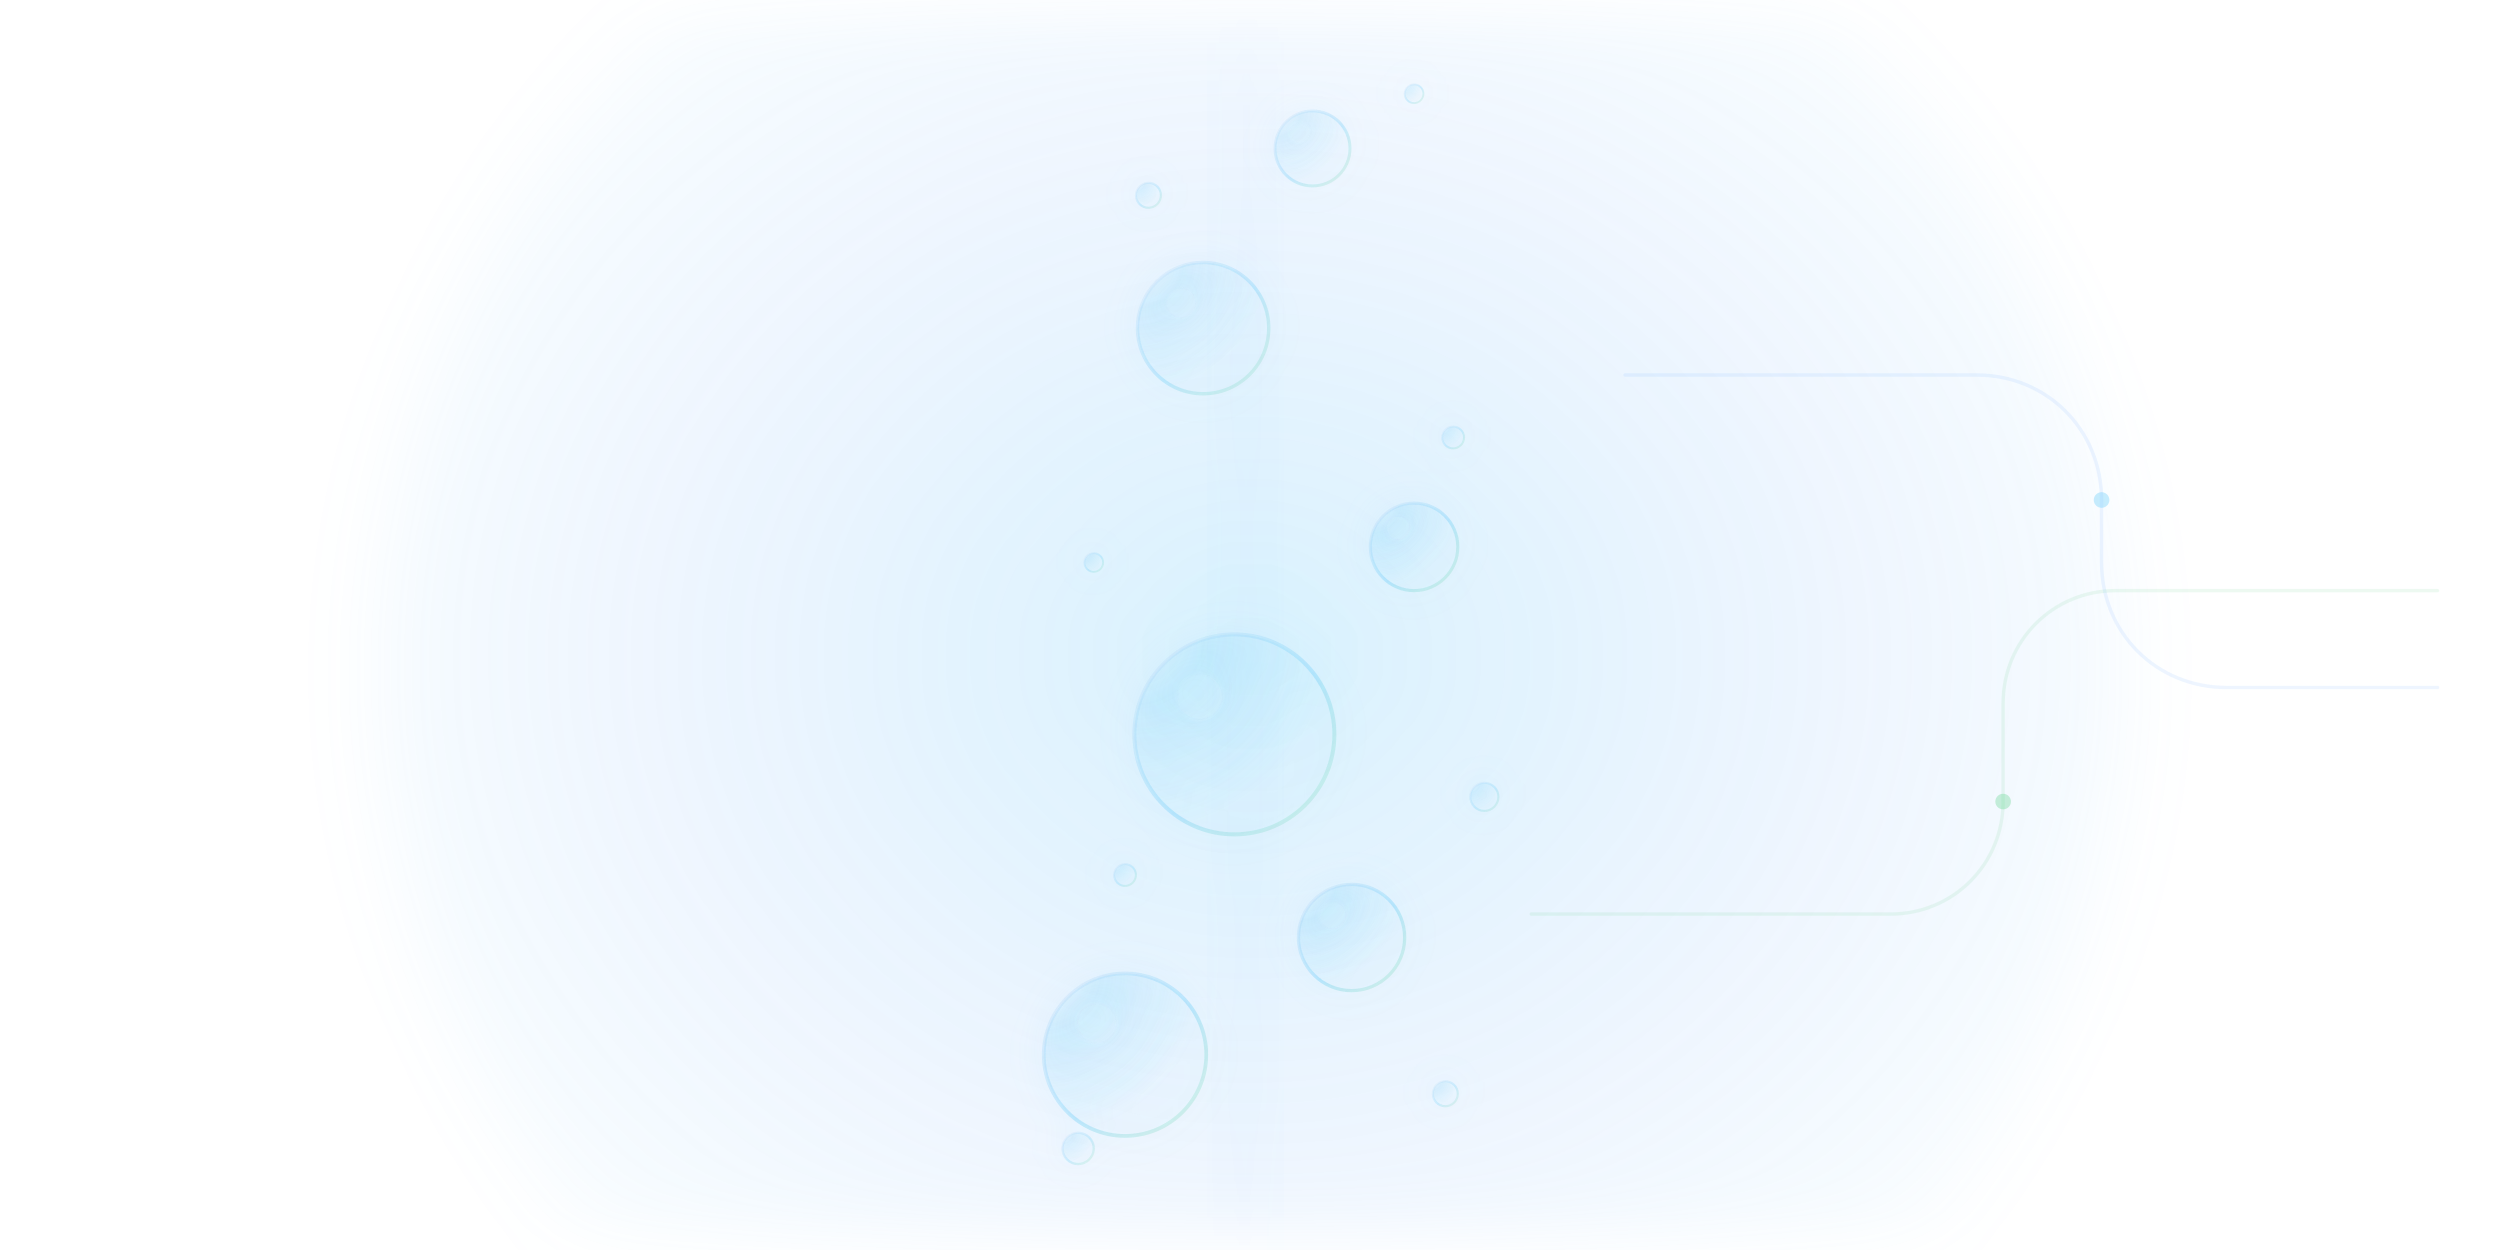
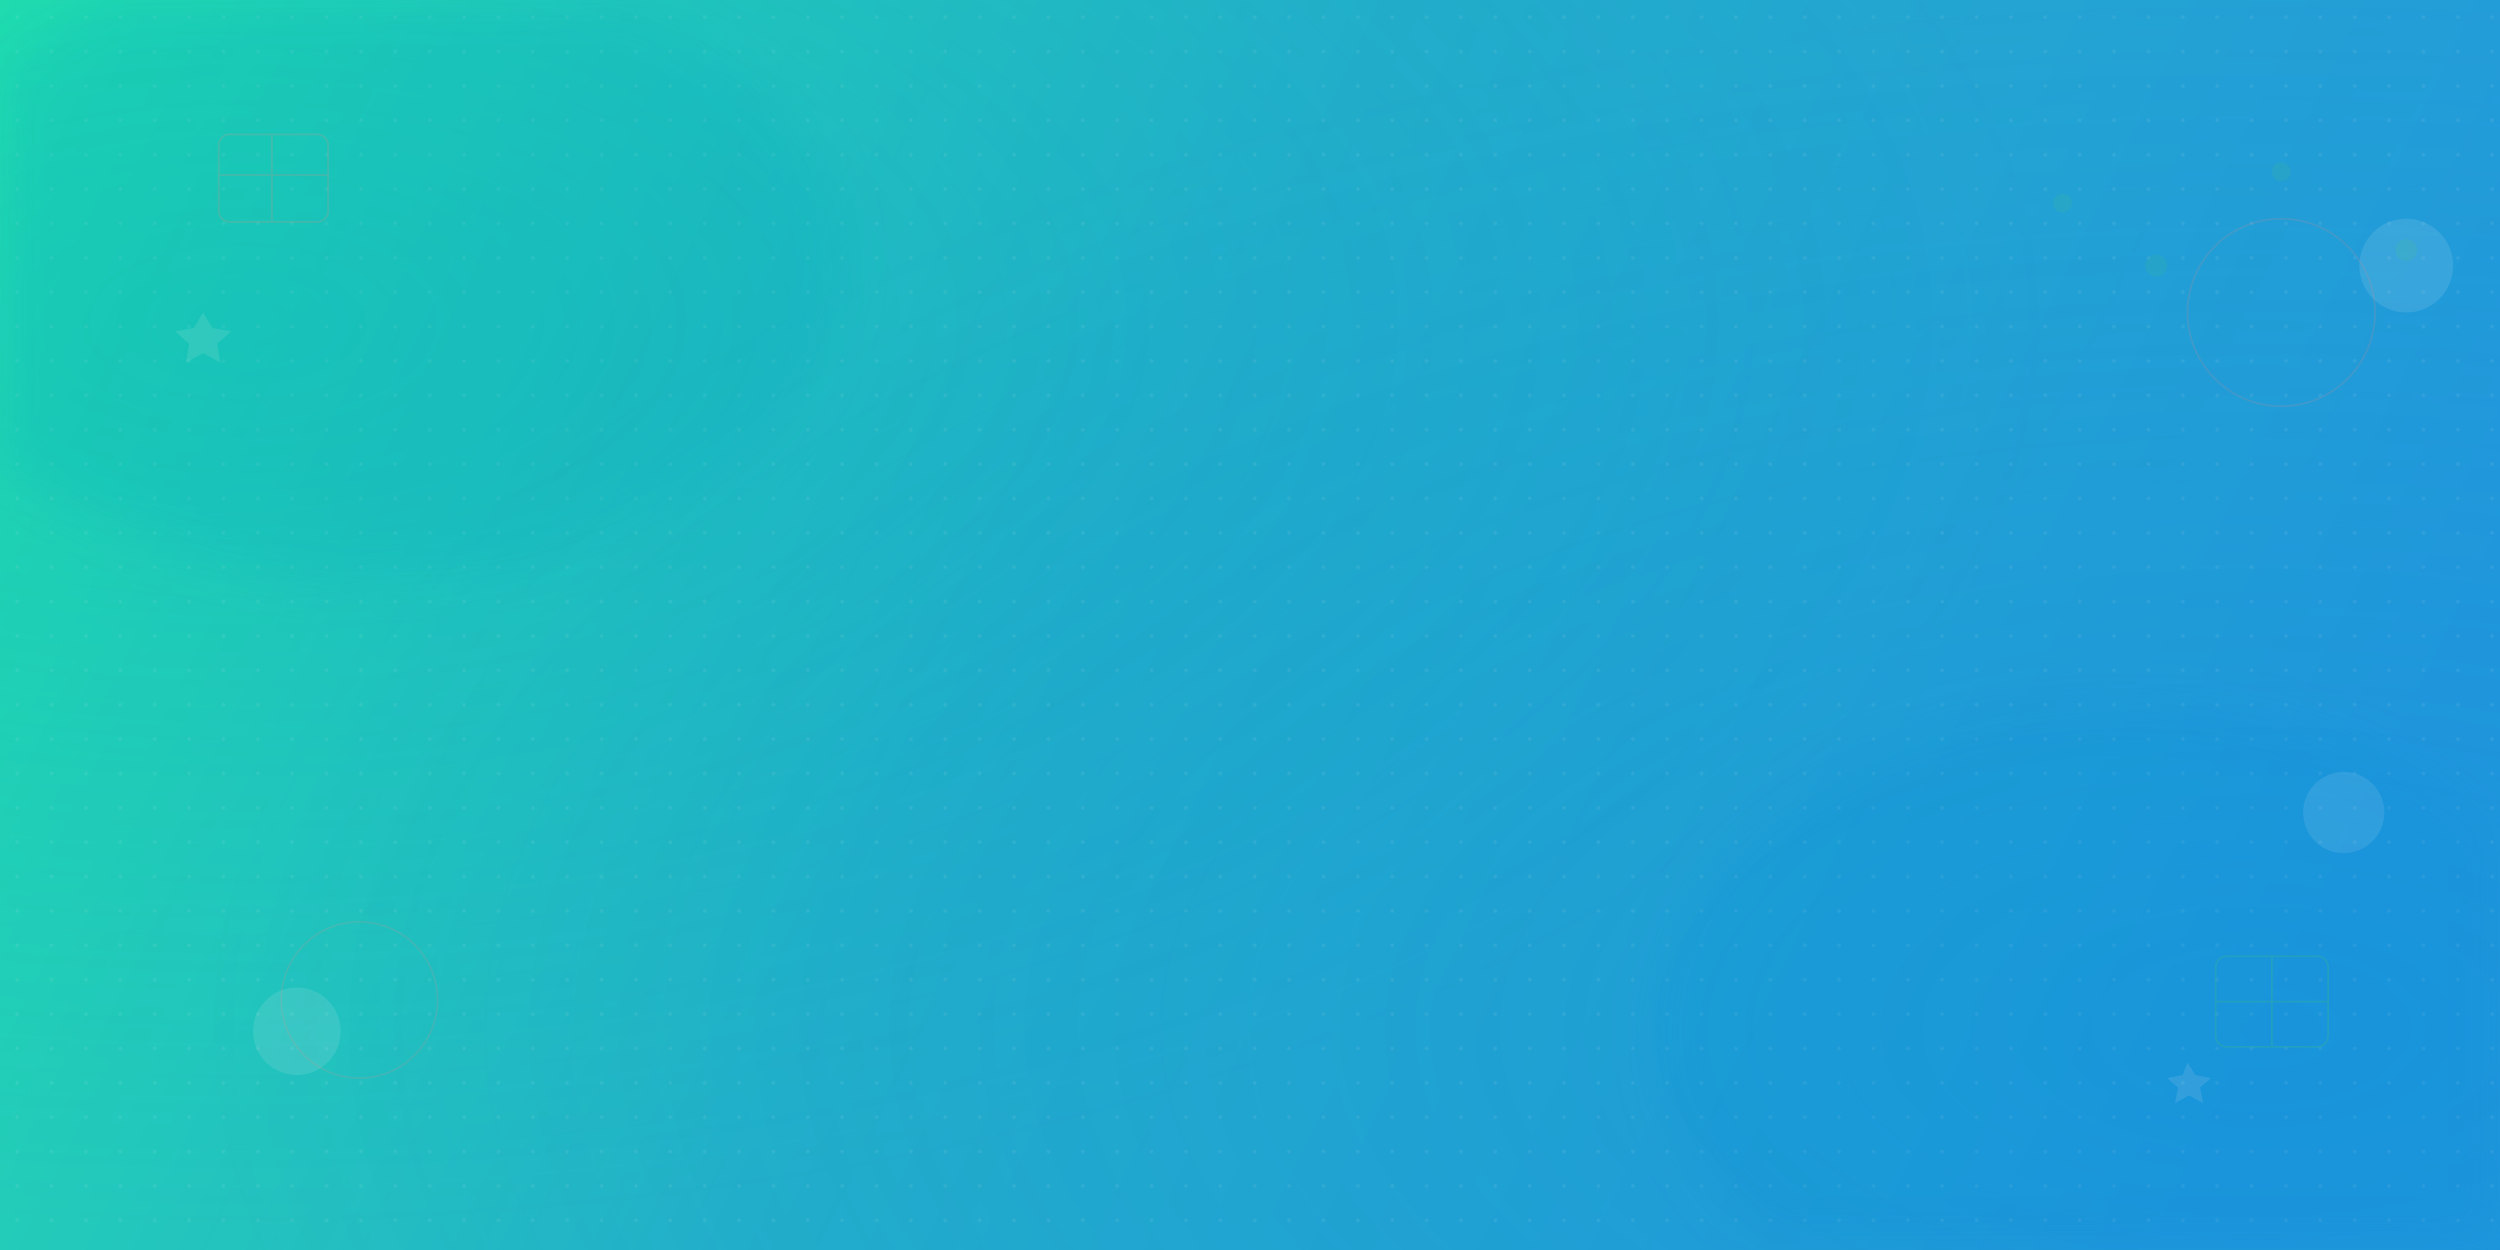
- <svg xmlns="http://www.w3.org/2000/svg" width="1600" height="800" viewBox="0 0 1600 800" preserveAspectRatio="xMidYMid slice" fill="none" role="img" aria-label="Transparent parallax background with bubbles rising in the middle">
+ <svg xmlns="http://www.w3.org/2000/svg" width="1600" height="800" viewBox="0 0 1600 800" preserveAspectRatio="xMidYMid slice" fill="none" role="img" aria-label="Translucent festive light parallax background with soft stars framing content">
  <defs>
-     <radialGradient id="washBlue" cx="0" cy="0" r="1" gradientUnits="userSpaceOnUse" gradientTransform="translate(980 300) scale(980 620)">
-       <stop offset="0" stop-color="#1D4ED8" stop-opacity="0.18" />
-       <stop offset="0.6" stop-color="#1E3A8A" stop-opacity="0.12" />
-       <stop offset="1" stop-color="#1D4ED8" stop-opacity="0" />
+     <linearGradient id="bg" x1="0%" y1="0%" x2="100%" y2="0%" gradientUnits="userSpaceOnUse" gradientTransform="rotate(26 0.5 0.5)">
+       <stop offset="0%" stop-color="#00DE9F" />
+       <stop offset="50%" stop-color="#00A1C2" />
+       <stop offset="100%" stop-color="#0088D6" />
+     </linearGradient>
+     <radialGradient id="glowL" cx="0.1" cy="0.26" r="0.72">
+       <stop offset="0%" stop-color="#00A1C2" stop-opacity="0.2" />
+       <stop offset="100%" stop-color="#00A1C2" stop-opacity="0" />
    </radialGradient>
-     <radialGradient id="washGreen" cx="0" cy="0" r="1" gradientUnits="userSpaceOnUse" gradientTransform="translate(1180 760) rotate(-10) scale(900 520)">
-       <stop offset="0" stop-color="#22C55E" stop-opacity="0.10" />
-       <stop offset="0.7" stop-color="#22C55E" stop-opacity="0.05" />
-       <stop offset="1" stop-color="#22C55E" stop-opacity="0" />
+     <radialGradient id="glowR" cx="0.9" cy="0.82" r="0.82">
+       <stop offset="0%" stop-color="#0088D6" stop-opacity="0.18" />
+       <stop offset="100%" stop-color="#0088D6" stop-opacity="0" />
    </radialGradient>
-     <radialGradient id="columnGlow" cx="0" cy="0" r="1" gradientUnits="userSpaceOnUse" gradientTransform="translate(800 420) scale(720 620)">
-       <stop offset="0" stop-color="#38BDF8" stop-opacity="0.20" />
-       <stop offset="0.55" stop-color="#60A5FA" stop-opacity="0.10" />
-       <stop offset="1" stop-color="#38BDF8" stop-opacity="0" />
-     </radialGradient>
-     <radialGradient id="bubbleFill" cx="0" cy="0" r="1" gradientUnits="objectBoundingBox">
-       <stop offset="0" stop-color="#F8FAFC" stop-opacity="0.20" />
-       <stop offset="0.35" stop-color="#38BDF8" stop-opacity="0.16" />
-       <stop offset="1" stop-color="#38BDF8" stop-opacity="0.02" />
-     </radialGradient>
-     <linearGradient id="bubbleStroke" x1="0" y1="0" x2="1" y2="1" gradientUnits="objectBoundingBox">
-       <stop offset="0" stop-color="#CBD5F5" stop-opacity="0.30" />
-       <stop offset="0.55" stop-color="#38BDF8" stop-opacity="0.36" />
-       <stop offset="1" stop-color="#22C55E" stop-opacity="0.16" />
-     </linearGradient>
-     <filter id="blur26" x="-50%" y="-50%" width="200%" height="200%" color-interpolation-filters="sRGB">
-       <feGaussianBlur stdDeviation="26" />
-     </filter>
-     <filter id="bubbleSoft" x="-80%" y="-80%" width="260%" height="260%" color-interpolation-filters="sRGB">
-       <feGaussianBlur stdDeviation="2.2" result="b" />
-       <feMerge>
-         <feMergeNode in="b" />
-         <feMergeNode in="SourceGraphic" />
-       </feMerge>
-     </filter>
-     <filter id="glow" x="-80%" y="-80%" width="260%" height="260%" color-interpolation-filters="sRGB">
-       <feGaussianBlur stdDeviation="10" result="g" />
-       <feColorMatrix in="g" type="matrix" values="1 0 0 0 0                 0 1 0 0 0                 0 0 1 0 0                 0 0 0 0.52 0" result="ga" />
-       <feMerge>
-         <feMergeNode in="ga" />
-         <feMergeNode in="SourceGraphic" />
-       </feMerge>
+     <pattern id="micro" width="22" height="22" patternUnits="userSpaceOnUse">
+       <circle cx="11" cy="11" r="1.2" fill="#F4F4F4" opacity="0.08" />
+     </pattern>
+     <filter id="blur14" x="-20%" y="-20%" width="140%" height="140%">
+       <feGaussianBlur stdDeviation="14" />
    </filter>
  </defs>
-   <g id="parallax-back">
-     <ellipse cx="800" cy="430" rx="560" ry="560" fill="url(#columnGlow)" filter="url(#blur26)" />
-     <path d="M790 840C770 740 820 650 800 560C780 470 820 390 805 300C790 210 820 150 805 40" stroke="#38BDF8" stroke-opacity="0.10" stroke-width="12" filter="url(#blur26)" />
+   <rect width="1600" height="800" fill="url(#bg)" opacity="0.86" />
+   <rect width="1600" height="800" fill="url(#glowL)" />
+   <rect width="1600" height="800" fill="url(#glowR)" />
+   <rect width="1600" height="800" fill="url(#micro)" />
+   <g id="parallax-back" opacity="0.7">
+     <ellipse cx="240" cy="170" rx="300" ry="200" fill="#00A1C2" opacity="0.2" filter="url(#blur14)" />
+     <ellipse cx="1360" cy="660" rx="300" ry="210" fill="#0088D6" opacity="0.18" filter="url(#blur14)" />
  </g>
-   <g id="parallax-bubbles" filter="url(#glow)">
-     <g transform="translate(720 675)">
-       <circle cx="0" cy="0" r="52" fill="url(#bubbleFill)" opacity="0.78" />
-       <circle cx="0" cy="0" r="52" fill="none" stroke="url(#bubbleStroke)" stroke-width="2.4" opacity="0.70" />
-       <circle cx="-18" cy="-20" r="12" fill="#F8FAFC" opacity="0.10" filter="url(#bubbleSoft)" />
+   <g id="parallax-mid" opacity="0.75">
+     <g fill="#F4F4F4">
+       <circle cx="190" cy="660" r="28" opacity="0.16" />
+       <circle cx="1540" cy="170" r="30" opacity="0.15" />
+       <circle cx="1500" cy="520" r="26" opacity="0.14" />
    </g>
-     <g transform="translate(865 600)">
-       <circle cx="0" cy="0" r="34" fill="url(#bubbleFill)" opacity="0.82" />
-       <circle cx="0" cy="0" r="34" fill="none" stroke="url(#bubbleStroke)" stroke-width="2.1" opacity="0.70" />
-       <circle cx="-12" cy="-14" r="8" fill="#F8FAFC" opacity="0.10" filter="url(#bubbleSoft)" />
-     </g>
-     <g transform="translate(790 470)">
-       <circle cx="0" cy="0" r="64" fill="url(#bubbleFill)" opacity="0.70" />
-       <circle cx="0" cy="0" r="64" fill="none" stroke="url(#bubbleStroke)" stroke-width="2.6" opacity="0.65" />
-       <circle cx="-22" cy="-24" r="14" fill="#F8FAFC" opacity="0.10" filter="url(#bubbleSoft)" />
-     </g>
-     <g transform="translate(905 350)">
-       <circle cx="0" cy="0" r="28" fill="url(#bubbleFill)" opacity="0.80" />
-       <circle cx="0" cy="0" r="28" fill="none" stroke="url(#bubbleStroke)" stroke-width="2.0" opacity="0.68" />
-       <circle cx="-10" cy="-12" r="7" fill="#F8FAFC" opacity="0.10" filter="url(#bubbleSoft)" />
-     </g>
-     <g transform="translate(770 210)">
-       <circle cx="0" cy="0" r="42" fill="url(#bubbleFill)" opacity="0.72" />
-       <circle cx="0" cy="0" r="42" fill="none" stroke="url(#bubbleStroke)" stroke-width="2.2" opacity="0.62" />
-       <circle cx="-14" cy="-16" r="9" fill="#F8FAFC" opacity="0.10" filter="url(#bubbleSoft)" />
-     </g>
-     <g transform="translate(840 95)">
-       <circle cx="0" cy="0" r="24" fill="url(#bubbleFill)" opacity="0.72" />
-       <circle cx="0" cy="0" r="24" fill="none" stroke="url(#bubbleStroke)" stroke-width="1.9" opacity="0.60" />
-       <circle cx="-8" cy="-10" r="6" fill="#F8FAFC" opacity="0.10" filter="url(#bubbleSoft)" />
-     </g>
-     <g opacity="0.75">
-       <g transform="translate(690 735)">
-         <circle cx="0" cy="0" r="10" fill="url(#bubbleFill)" />
-         <circle cx="0" cy="0" r="10" fill="none" stroke="url(#bubbleStroke)" stroke-width="1.5" opacity="0.7" />
-       </g>
-       <g transform="translate(925 700)">
-         <circle cx="0" cy="0" r="8" fill="url(#bubbleFill)" />
-         <circle cx="0" cy="0" r="8" fill="none" stroke="url(#bubbleStroke)" stroke-width="1.4" opacity="0.7" />
-       </g>
-       <g transform="translate(720 560)">
-         <circle cx="0" cy="0" r="7" fill="url(#bubbleFill)" />
-         <circle cx="0" cy="0" r="7" fill="none" stroke="url(#bubbleStroke)" stroke-width="1.3" opacity="0.7" />
-       </g>
-       <g transform="translate(950 510)">
-         <circle cx="0" cy="0" r="9" fill="url(#bubbleFill)" />
-         <circle cx="0" cy="0" r="9" fill="none" stroke="url(#bubbleStroke)" stroke-width="1.4" opacity="0.7" />
-       </g>
-       <g transform="translate(700 360)">
-         <circle cx="0" cy="0" r="6" fill="url(#bubbleFill)" />
-         <circle cx="0" cy="0" r="6" fill="none" stroke="url(#bubbleStroke)" stroke-width="1.2" opacity="0.7" />
-       </g>
-       <g transform="translate(930 280)">
-         <circle cx="0" cy="0" r="7" fill="url(#bubbleFill)" />
-         <circle cx="0" cy="0" r="7" fill="none" stroke="url(#bubbleStroke)" stroke-width="1.3" opacity="0.7" />
-       </g>
-       <g transform="translate(735 125)">
-         <circle cx="0" cy="0" r="8" fill="url(#bubbleFill)" />
-         <circle cx="0" cy="0" r="8" fill="none" stroke="url(#bubbleStroke)" stroke-width="1.4" opacity="0.7" />
-       </g>
-       <g transform="translate(905 60)">
-         <circle cx="0" cy="0" r="6" fill="url(#bubbleFill)" />
-         <circle cx="0" cy="0" r="6" fill="none" stroke="url(#bubbleStroke)" stroke-width="1.2" opacity="0.7" />
-       </g>
+     <g stroke="#FF8479" stroke-width="1.1" fill="none" opacity="0.2">
+       <circle cx="230" cy="640" r="50" />
+       <circle cx="1460" cy="200" r="60" />
    </g>
  </g>
-   <g id="parallax-front" opacity="0.9">
-     <path d="M1040 240H1265C1310 240 1345 275 1345 320V360C1345 405 1380 440 1425 440H1560" stroke="#60A5FA" stroke-opacity="0.12" stroke-width="2.2" stroke-linecap="round" />
-     <path d="M980 585H1210C1250 585 1282 553 1282 513V450C1282 410 1314 378 1354 378H1560" stroke="#22C55E" stroke-opacity="0.09" stroke-width="2.2" stroke-linecap="round" />
-     <circle cx="1345" cy="320" r="5" fill="#38BDF8" opacity="0.30" />
-     <circle cx="1282" cy="513" r="5" fill="#22C55E" opacity="0.26" />
+   <g id="parallax-front" opacity="0.75">
+     <g fill="#F4F4F4" opacity="0.16">
+       <path d="M130 200 l6 10 12 2-9 8 2 12-11-6-11 6 2-12-9-8 12-2z" />
+       <path d="M1400 680 l5 8 10 2-7 6 2 10-9-5-9 5 2-10-7-6 10-2z" />
+     </g>
+     <g stroke="#FF8479" stroke-width="1.25" fill="none" opacity="0.22">
+       <rect x="140" y="86" width="70" height="56" rx="7" />
+       <path d="M140 112h70" />
+       <path d="M174 86v56" />
+     </g>
+     <g stroke="#5BDB3B" stroke-width="1.1" fill="none" opacity="0.21">
+       <rect x="1418" y="612" width="72" height="58" rx="7" />
+       <path d="M1418 641h72" />
+       <path d="M1454 612v58" />
+     </g>
+     <g fill="#5BDB3B" opacity="0.12">
+       <circle cx="1320" cy="130" r="6" />
+       <circle cx="1380" cy="170" r="7" />
+       <circle cx="1460" cy="110" r="6" />
+       <circle cx="1540" cy="160" r="7" />
+     </g>
  </g>
</svg>
